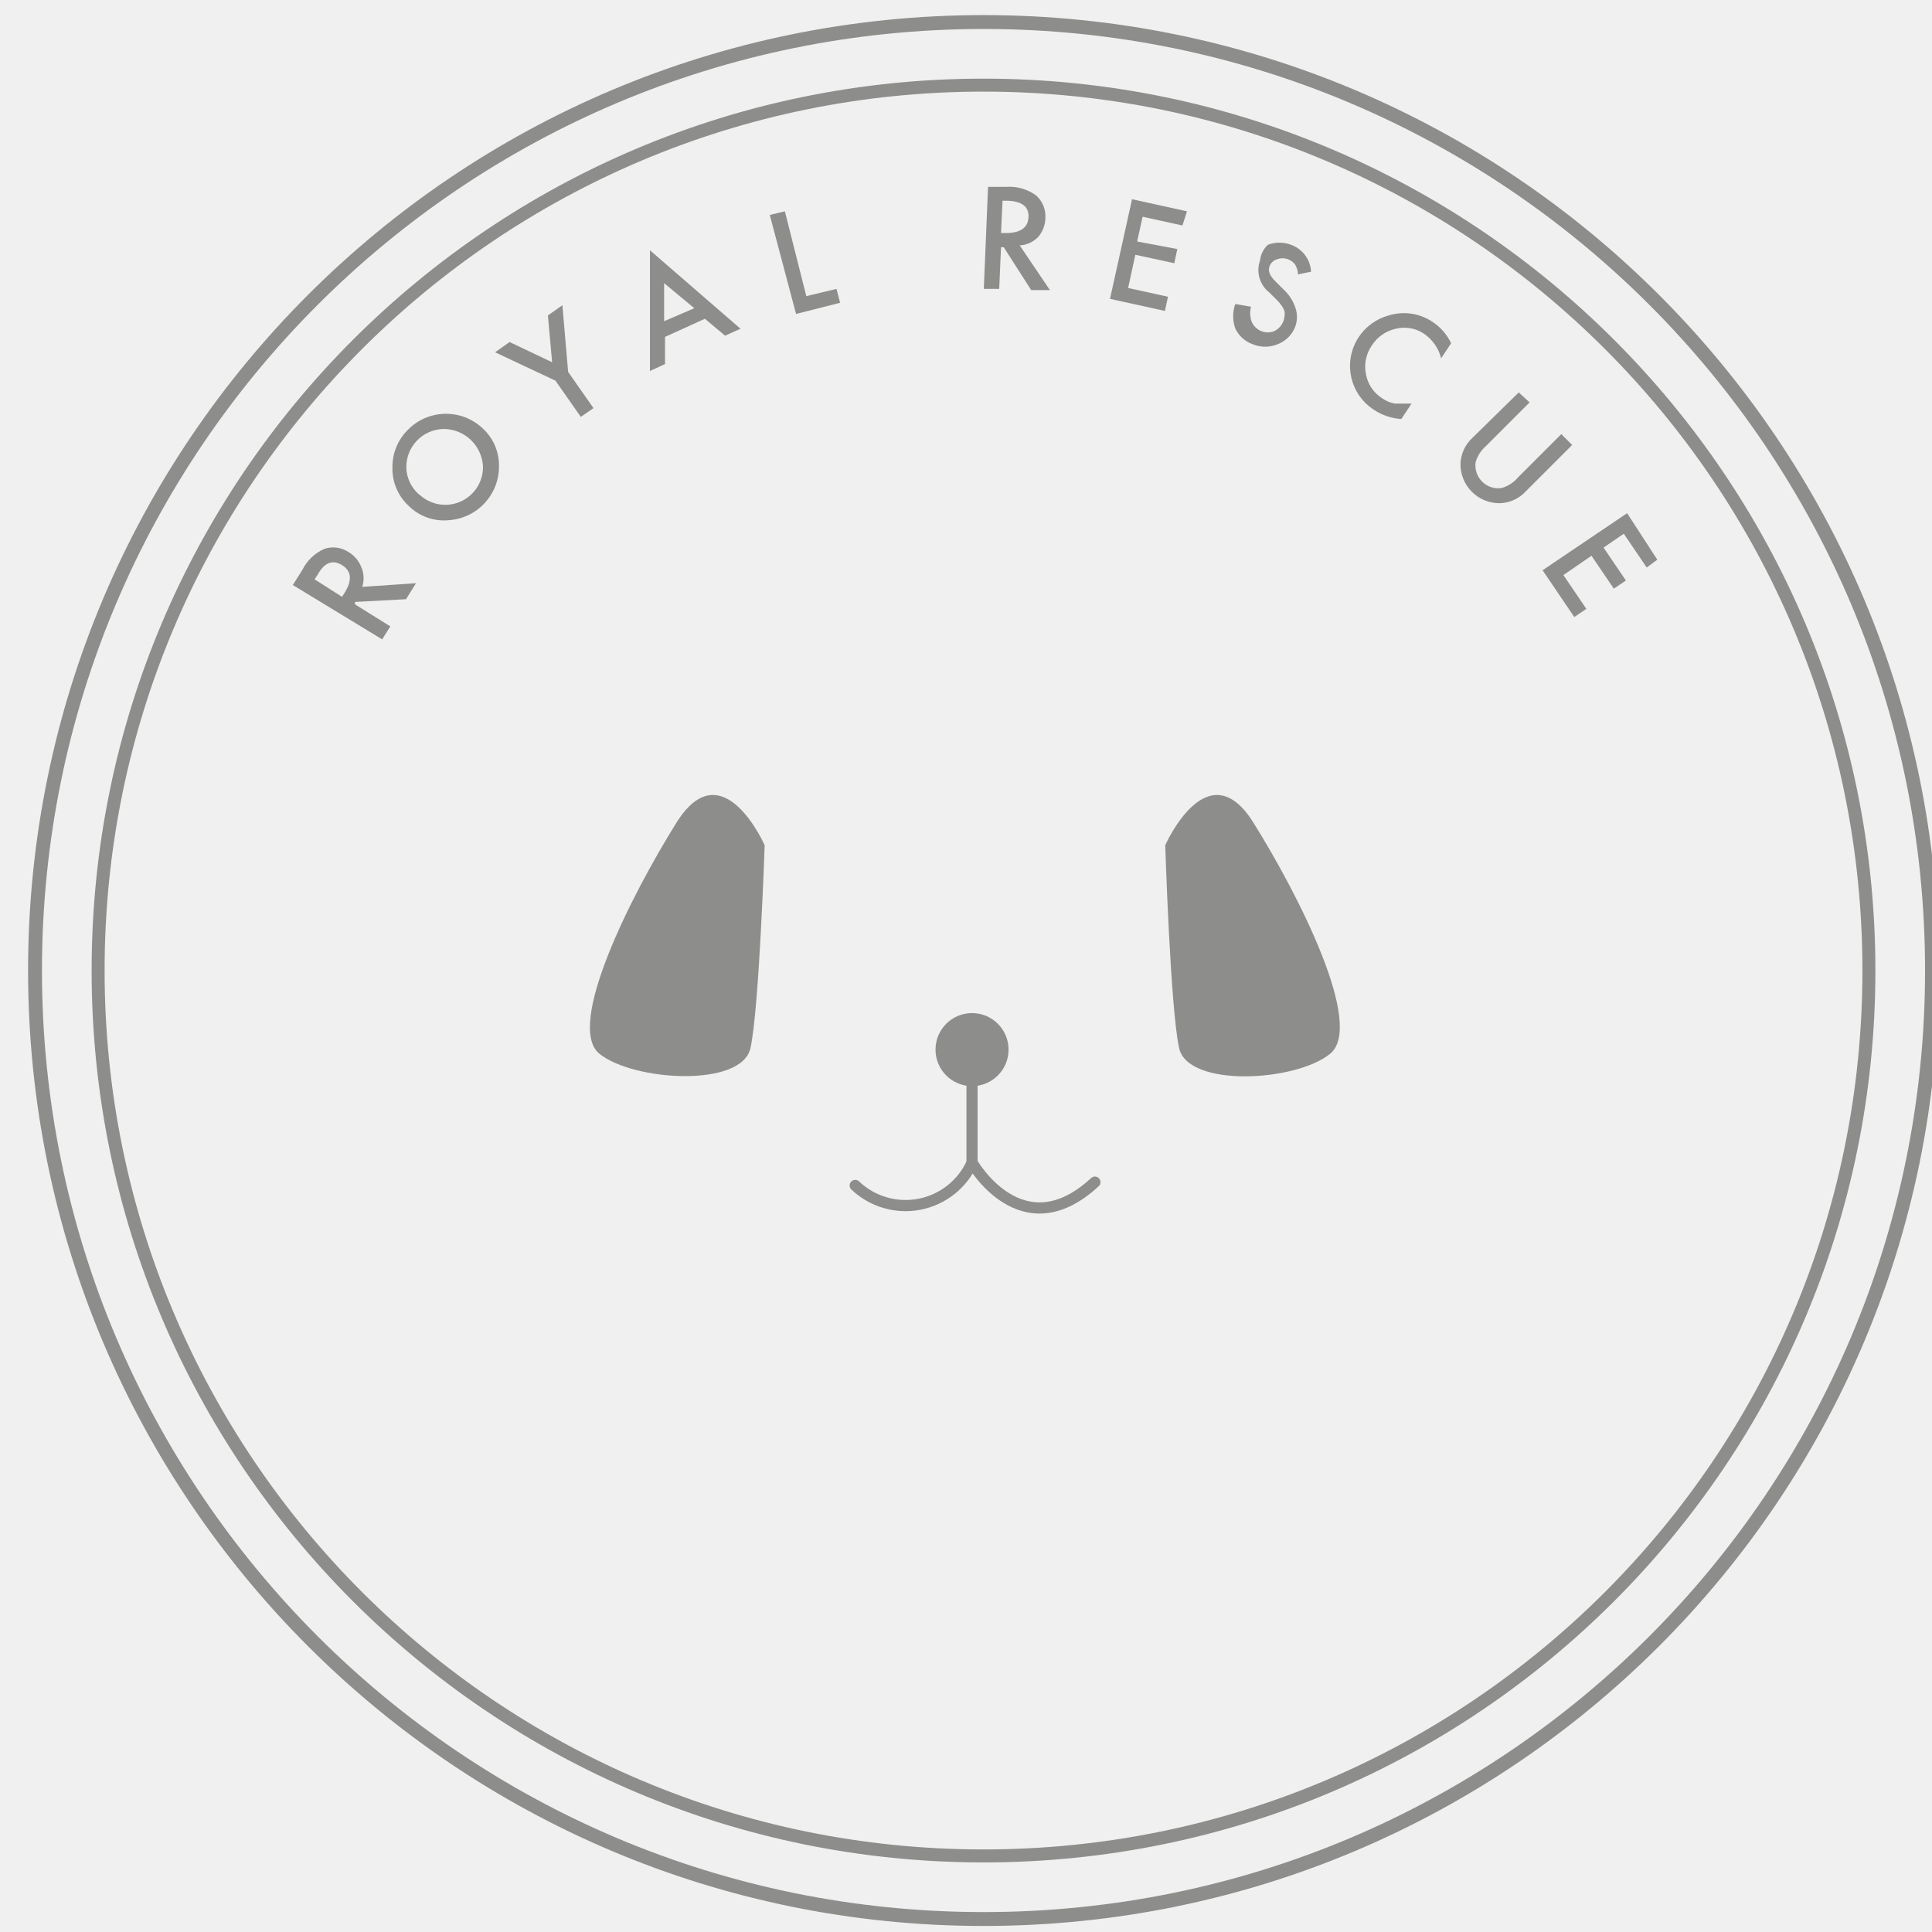
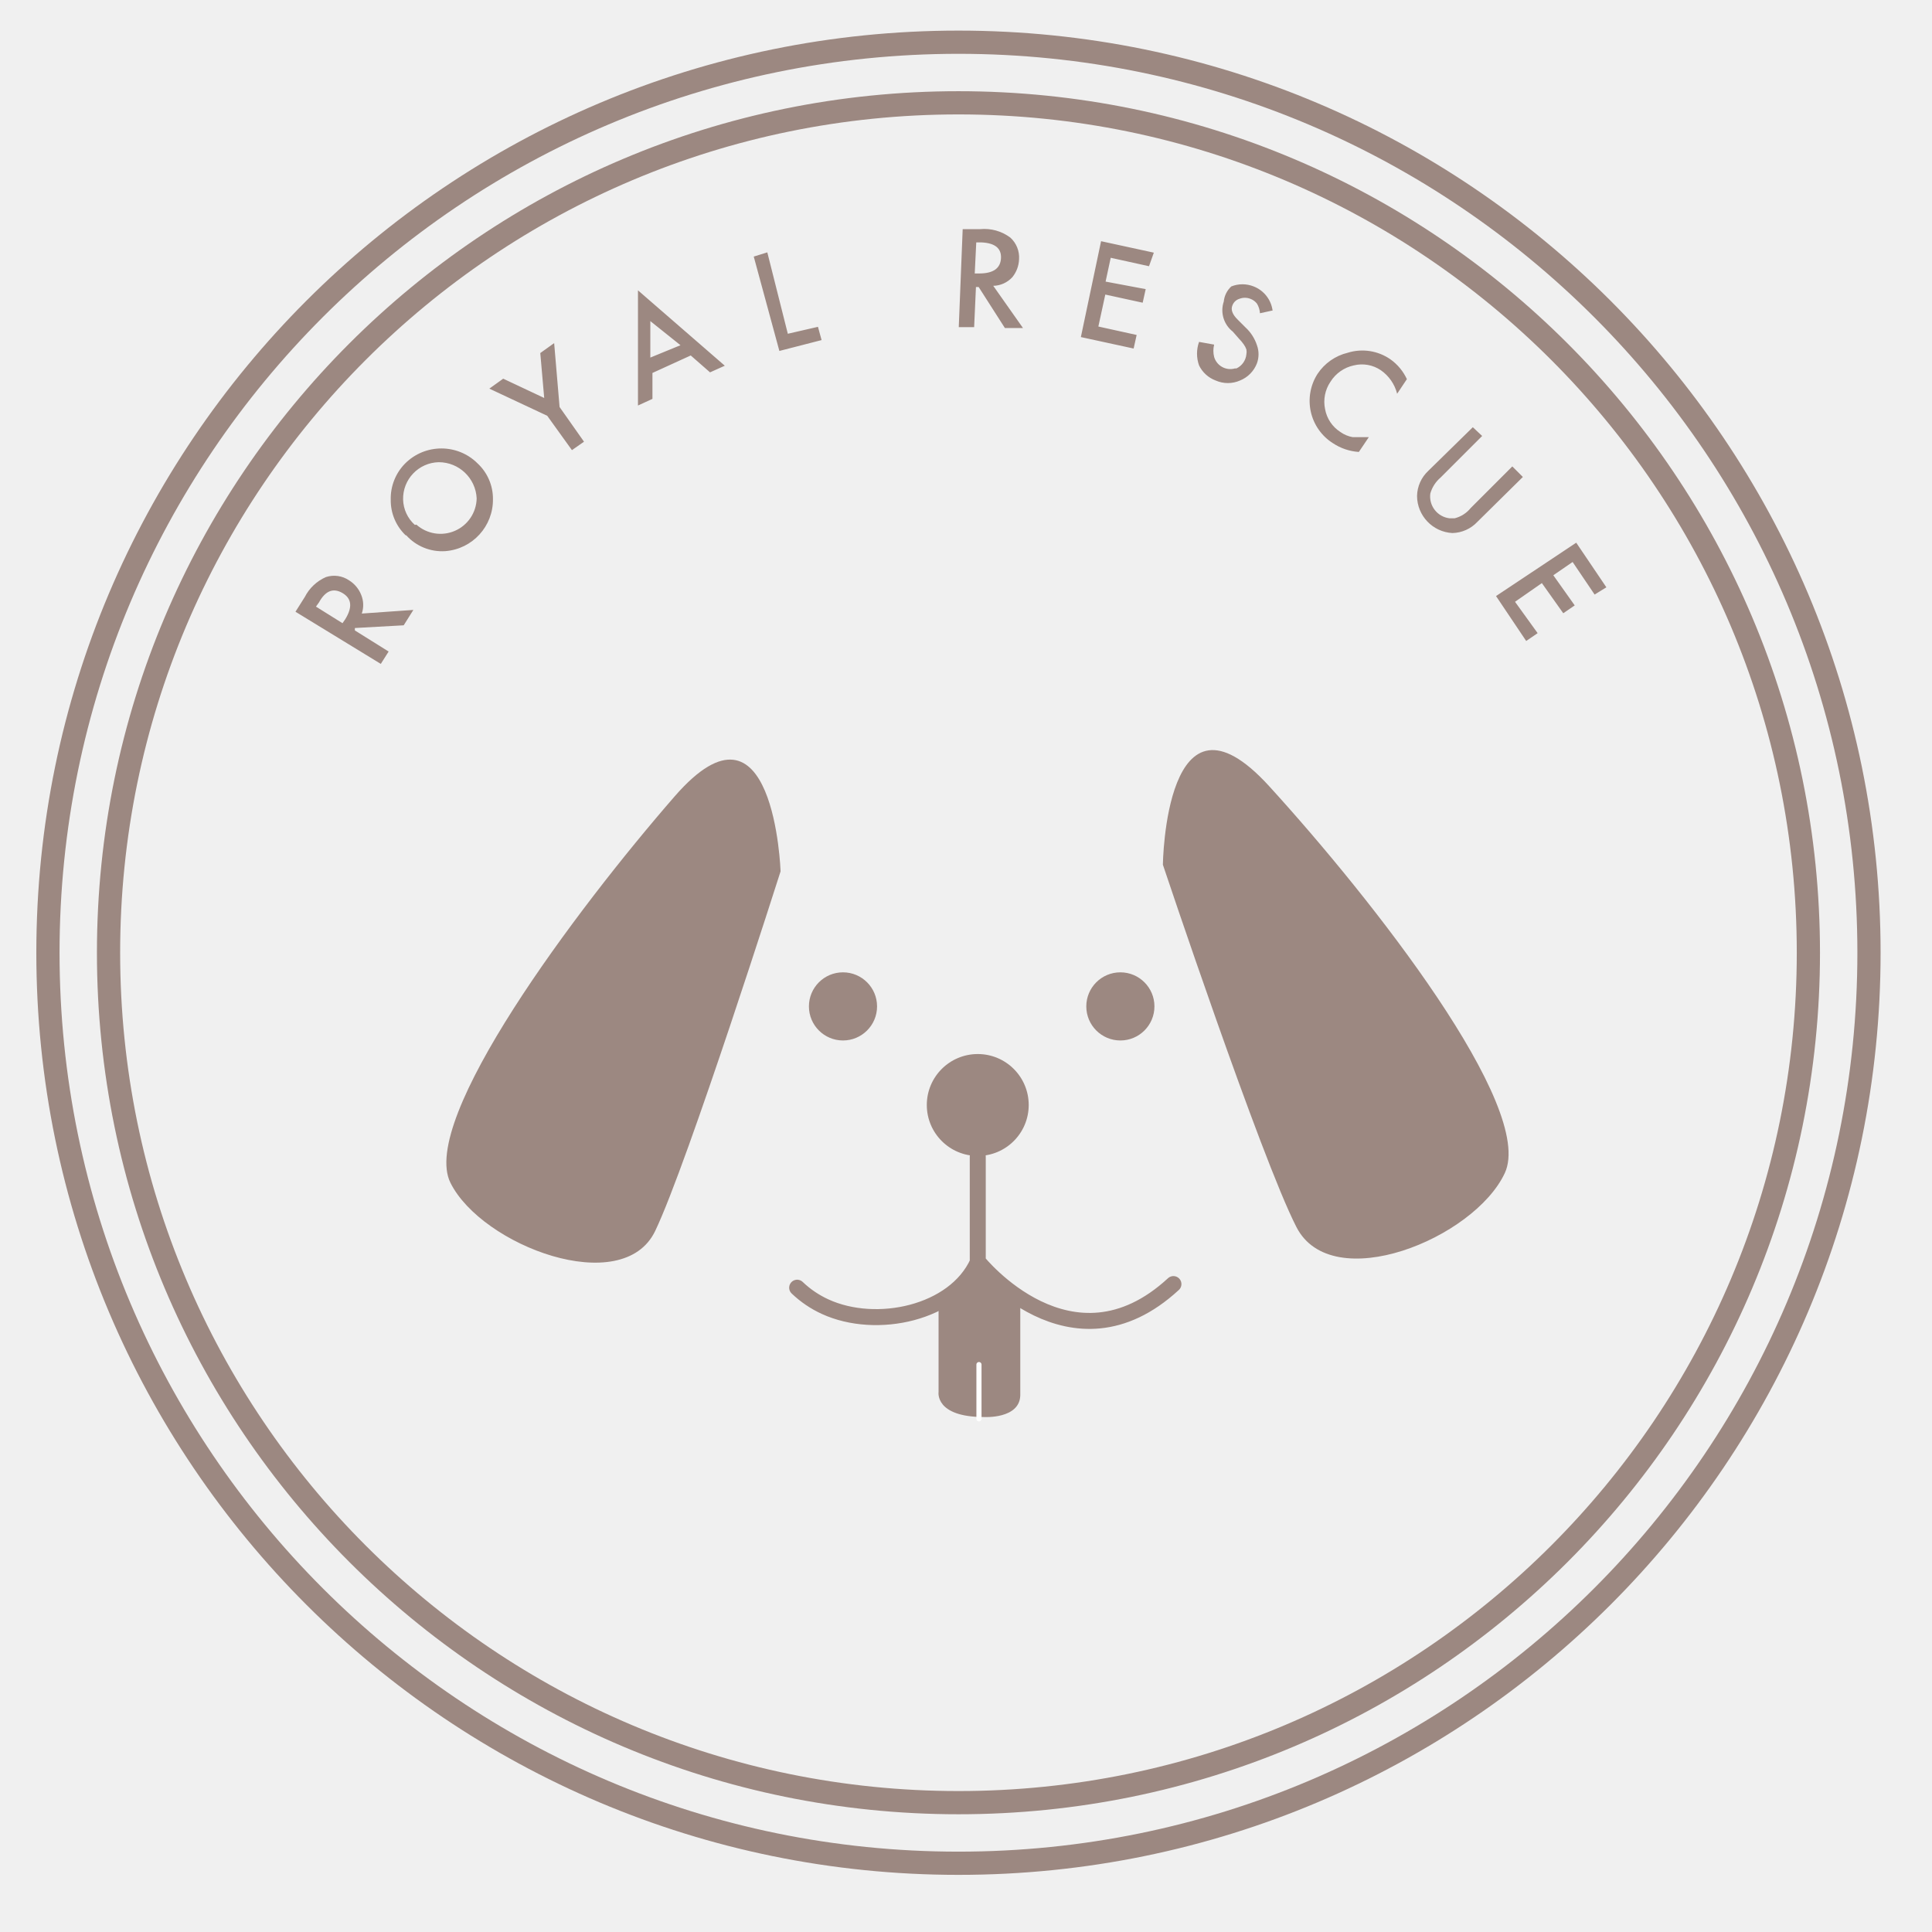
- <svg xmlns="http://www.w3.org/2000/svg" id="Layer_1" data-name="Layer 1" width="0.89in" height="0.89in" viewBox="0 0 64 64">
-   <path d="M25.33,28s-1.4-3.18-2.92-.75S18.72,34,19.86,34.91s4.71,1.12,5-.19S25.33,28,25.33,28Z" fill="#8d8d8b" />
-   <path d="M38.6,28s1.4-3.18,2.92-.75,3.69,6.73,2.54,7.66-4.71,1.12-5-.19S38.6,28,38.6,28Z" fill="#8d8d8b" />
-   <circle cx="32.2" cy="34.77" r="1.21" fill="#8d8d8b" />
-   <path d="M32.2,36v2.52a2.42,2.42,0,0,1-3.87.75" fill="none" stroke="#8d8d8b" stroke-linecap="round" stroke-linejoin="round" stroke-width="0.37" />
-   <path d="M32.2,38.51s1.64,2.9,4.07.65" fill="none" stroke="#8d8d8b" stroke-linecap="round" stroke-linejoin="round" stroke-width="0.37" />
-   <circle cx="32.58" cy="32.15" r="31.42" fill="none" stroke="#8d8d8b" stroke-miterlimit="10" stroke-width="0.46" />
-   <circle cx="32.58" cy="32.15" r="29.33" fill="none" stroke="#8d8d8b" stroke-miterlimit="10" stroke-width="0.43" />
-   <path d="M12,19.44l1.78-.12-.33.53-1.69.09,0,.08,1.17.73-.27.43L9.7,19.38l.32-.51a1.49,1.49,0,0,1,.73-.69.92.92,0,0,1,.8.11,1,1,0,0,1,.42.5A.92.92,0,0,1,12,19.44Zm-.67.33.09-.14q.38-.62-.09-.91t-.81.32l-.1.15Z" fill="#8d8d8b" />
-   <path d="M13.52,16.74A1.66,1.66,0,0,1,13,15.51a1.72,1.72,0,0,1,.5-1.26A1.77,1.77,0,0,1,16,14.2a1.66,1.66,0,0,1,.53,1.23,1.78,1.78,0,0,1-1.64,1.8A1.66,1.66,0,0,1,13.52,16.74Zm.36-.37A1.25,1.25,0,0,0,16,15.46a1.31,1.31,0,0,0-1.31-1.25,1.26,1.26,0,0,0-1.23,1.29A1.22,1.22,0,0,0,13.87,16.37Z" fill="#8d8d8b" />
-   <path d="M18.4,12.61l-2-.94.48-.34,1.41.67-.14-1.55.48-.34.19,2.21.84,1.2-.42.29Z" fill="#8d8d8b" />
-   <path d="M23.35,10.56l-1.32.6v.9l-.5.23,0-4,3,2.6-.51.23ZM23,10.21,22,9.38v1.26Z" fill="#8d8d8b" />
-   <path d="M26,7l.71,2.81,1-.24.12.46-1.46.37L25.5,7.12Z" fill="#8d8d8b" />
-   <path d="M33.78,8.13l1,1.48-.62,0-.91-1.42h-.09l-.06,1.38-.51,0,.14-3.38.6,0a1.5,1.5,0,0,1,1,.29.93.93,0,0,1,.3.75,1,1,0,0,1-.23.61A.92.92,0,0,1,33.78,8.13Zm-.62-.41h.16q.72,0,.75-.52t-.68-.55h-.18Z" fill="#8d8d8b" />
-   <path d="M39.17,7.47l-1.32-.29L37.67,8,39,8.25l-.1.47-1.29-.28-.24,1.1,1.32.29-.1.47-1.82-.4.73-3.3,1.82.4Z" fill="#8d8d8b" />
-   <path d="M43.43,9,43,9.09a.72.72,0,0,0-.1-.33.51.51,0,0,0-.23-.17.52.52,0,0,0-.37,0,.37.37,0,0,0-.24.22q-.1.23.19.51l.26.26a1.44,1.44,0,0,1,.4.61.92.92,0,0,1,0,.62,1,1,0,0,1-.58.59,1.07,1.07,0,0,1-.84,0,1,1,0,0,1-.57-.52,1.21,1.21,0,0,1,0-.81l.52.09a.88.88,0,0,0,0,.43.58.58,0,0,0,.77.38.6.6,0,0,0,.34-.49.45.45,0,0,0,0-.17.67.67,0,0,0-.09-.18,1.43,1.43,0,0,0-.16-.19l-.25-.25a.94.94,0,0,1-.31-1.06A.81.81,0,0,1,42,8.11a1.06,1.06,0,0,1,.77,0A1,1,0,0,1,43.43,9Z" fill="#8d8d8b" />
-   <path d="M48.07,11.37l-.33.5a1.41,1.41,0,0,0-.56-.81,1.17,1.17,0,0,0-.94-.17,1.26,1.26,0,0,0-.8.56,1.23,1.23,0,0,0-.19.95,1.19,1.19,0,0,0,.53.79,1.07,1.07,0,0,0,.43.18l.25,0,.3,0-.34.51a1.83,1.83,0,0,1-.9-.3A1.73,1.73,0,0,1,45,11.18a1.74,1.74,0,0,1,1-.73,1.7,1.7,0,0,1,1.48.23A1.73,1.73,0,0,1,48.07,11.37Z" fill="#8d8d8b" />
-   <path d="M50.67,13.33l-1.44,1.44a1.12,1.12,0,0,0-.35.55.76.76,0,0,0,.85.85,1.09,1.09,0,0,0,.55-.35l1.44-1.44.36.36-1.54,1.54a1.22,1.22,0,0,1-.86.39,1.29,1.29,0,0,1-1.3-1.3,1.22,1.22,0,0,1,.39-.86L50.31,13Z" fill="#8d8d8b" />
-   <path d="M54.55,18.8l-.76-1.12-.67.46.74,1.09-.4.27-.74-1.09-.93.64.76,1.12-.4.27L51.1,18.89,53.9,17l1,1.54Z" fill="#8d8d8b" />
+ <svg xmlns="http://www.w3.org/2000/svg" id="Layer_1" data-name="Layer 1" width="0.89in" height="0.89in" viewBox="0 0 64.08 64.08">
+   <path d="M31.13,43.17v3S31,47,32.64,47c0,0,1.17.07,1.2-.71V43.17a8.72,8.72,0,0,1-1.37-1.27A7.93,7.93,0,0,1,31.13,43.17Z" fill="#9c8881" />
+   <path d="M25.89,28.9s-.21-6.28-3.51-2.49S13.9,37.14,14.94,39.23s5.71,3.85,6.79,1.6S25.89,28.9,25.89,28.9Zm12.68-.22s.08-6.38,3.52-2.61,8.84,10.66,7.82,12.84S44.18,43,43,40.7,38.57,28.68,38.57,28.68Z" fill="#9c8881" />
+   <circle cx="32.43" cy="36.65" r="1.69" fill="#9c8881" />
+   <path d="M32.43,38.36v3.51c-.77,1.69-3.36,2.25-5.06,1.47a3.37,3.37,0,0,1-.93-.63m6-.86s3.09,3.87,6.48.74" fill="none" stroke="#9c8881" stroke-linecap="round" stroke-linejoin="round" stroke-width="0.53" />
+   <circle cx="31.79" cy="31.6" r="30.2" fill="none" stroke="#9c8881" stroke-linecap="round" stroke-linejoin="round" stroke-width="0.77" />
+   <circle cx="31.79" cy="31.6" r="28.19" fill="none" stroke="#9c8881" stroke-linecap="round" stroke-linejoin="round" stroke-width="0.77" />
+   <path d="M12,20.35l1.71-.12-.32.51-1.62.09v.08l1.12.7-.26.41L9.8,20.29l.31-.49a1.43,1.43,0,0,1,.7-.66.88.88,0,0,1,.77.11,1,1,0,0,1,.4.48A.88.88,0,0,1,12,20.35Zm-.64.32.09-.13q.37-.6-.09-.87t-.78.31l-.1.14Zm2.1-2.91a1.6,1.6,0,0,1-.5-1.18,1.65,1.65,0,0,1,.48-1.21,1.7,1.7,0,0,1,2.4,0,1.6,1.6,0,0,1,.51,1.18,1.71,1.71,0,0,1-1.58,1.73A1.6,1.6,0,0,1,13.47,17.75Zm.35-.36a1.2,1.2,0,0,0,2-.87,1.26,1.26,0,0,0-1.26-1.2,1.21,1.21,0,0,0-1.18,1.24h0a1.17,1.17,0,0,0,.39.84Zm4.34-3.61-1.92-.9.46-.33,1.36.64-.13-1.49.46-.33.18,2.12.81,1.15-.4.28Zm4.76-2-1.27.58v.86l-.48.22V9.63l2.88,2.5-.49.22Zm-.34-.34-1-.8v1.21Zm2.88-3.08.68,2.7,1-.23.12.44-1.4.36L25,8.51Zm7.48,1.09,1,1.42h-.6l-.87-1.36h-.09l-.06,1.33H31.8l.13-3.25h.58a1.44,1.44,0,0,1,1,.28.89.89,0,0,1,.29.72,1,1,0,0,1-.22.59A.88.88,0,0,1,32.94,9.48Zm-.6-.39h.15q.69,0,.72-.5t-.65-.53h-.17Zm5.78-.24-1.27-.28-.17.79L38,9.59l-.1.45-1.24-.27-.23,1.06,1.27.28-.1.45-1.75-.38L36.52,8l1.75.38Zm4.09,1.47-.41.09a.69.69,0,0,0-.1-.32.49.49,0,0,0-.22-.16.5.5,0,0,0-.36,0,.36.36,0,0,0-.23.21q-.1.22.18.49l.25.25a1.38,1.38,0,0,1,.38.59.88.88,0,0,1,0,.6,1,1,0,0,1-.56.57,1,1,0,0,1-.81,0,1,1,0,0,1-.55-.5,1.16,1.16,0,0,1,0-.78l.5.09a.85.85,0,0,0,0,.41.56.56,0,0,0,.69.38l.05,0a.58.58,0,0,0,.33-.47.43.43,0,0,0,0-.16.64.64,0,0,0-.09-.17,1.37,1.37,0,0,0-.15-.18L40.89,11a.9.9,0,0,1-.3-1,.78.78,0,0,1,.25-.5,1,1,0,0,1,.74,0A1,1,0,0,1,42.21,10.31Zm4.46,2.28-.32.48a1.36,1.36,0,0,0-.54-.78,1.12,1.12,0,0,0-.9-.16,1.21,1.21,0,0,0-.77.54,1.18,1.18,0,0,0-.18.91,1.14,1.14,0,0,0,.51.76,1,1,0,0,0,.41.17h.53l-.33.49a1.76,1.76,0,0,1-.86-.29,1.66,1.66,0,0,1-.51-2.3h0a1.67,1.67,0,0,1,1-.7,1.63,1.63,0,0,1,1.42.22A1.66,1.66,0,0,1,46.67,12.59Zm2.5,1.88-1.38,1.38a1.08,1.08,0,0,0-.34.53.73.73,0,0,0,.63.82h.18a1,1,0,0,0,.53-.34l1.38-1.38.35.35L49,17.31a1.17,1.17,0,0,1-.83.37A1.24,1.24,0,0,1,47,16.45s0,0,0,0a1.17,1.17,0,0,1,.37-.83l1.48-1.45Zm3.73,5.26-.73-1.08-.64.44.71,1-.38.26-.71-1-.89.62L51,21l-.38.26-1-1.49L52.28,18l1,1.48Z" fill="#9c8881" />
+   <line x1="32.47" y1="47.06" x2="32.47" y2="45.26" fill="none" stroke="#fff" stroke-linecap="round" stroke-miterlimit="10" stroke-width="0.17" />
+   <circle cx="27.96" cy="33.38" r="1.13" fill="#9c8881" />
+   <circle cx="37.16" cy="33.38" r="1.13" fill="#9c8881" />
</svg>
